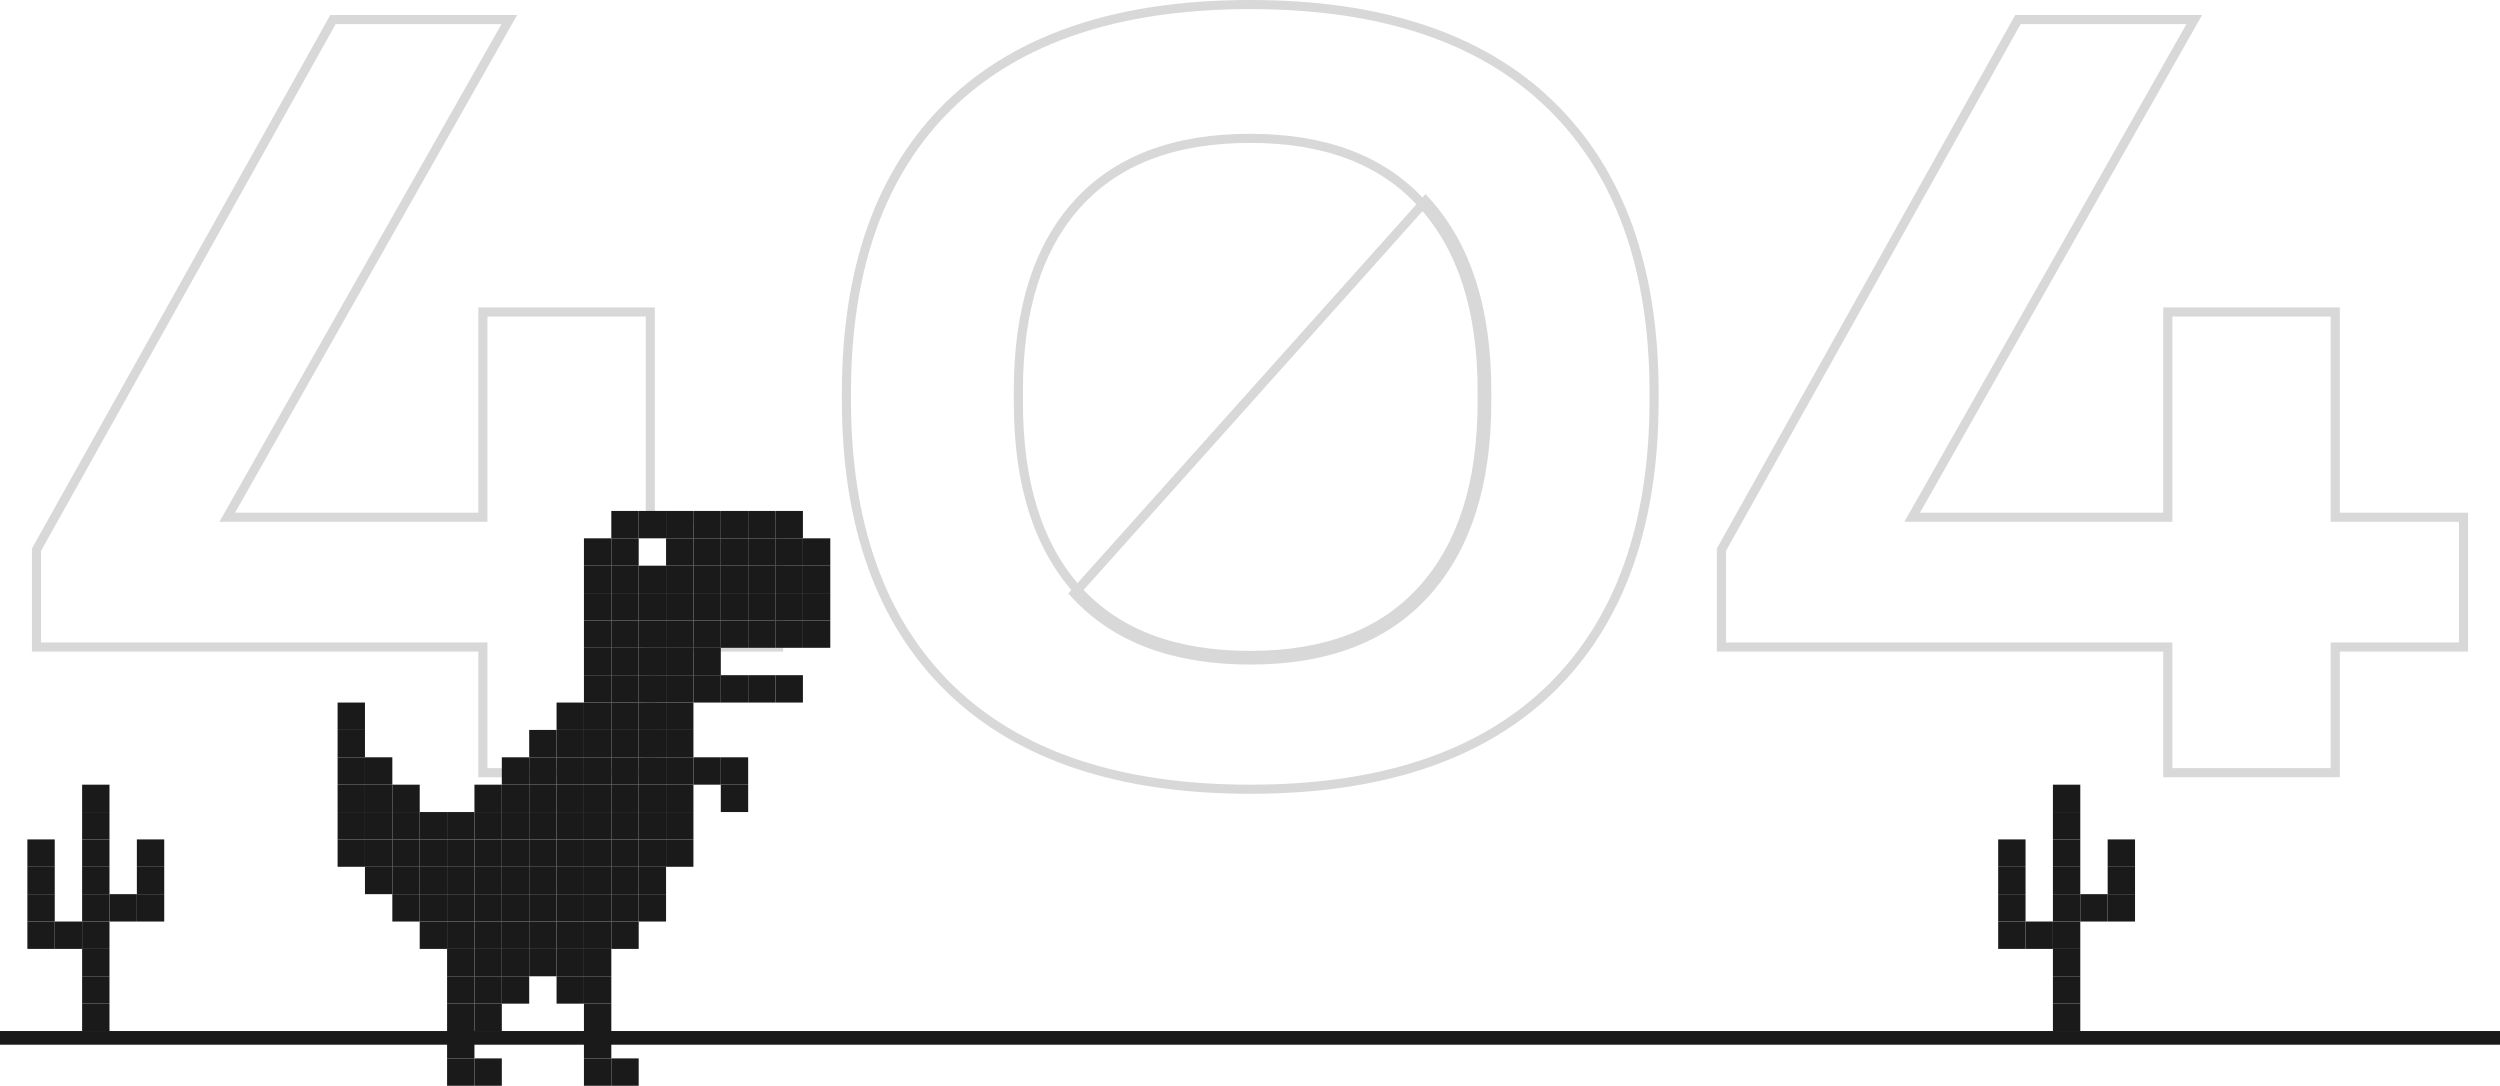
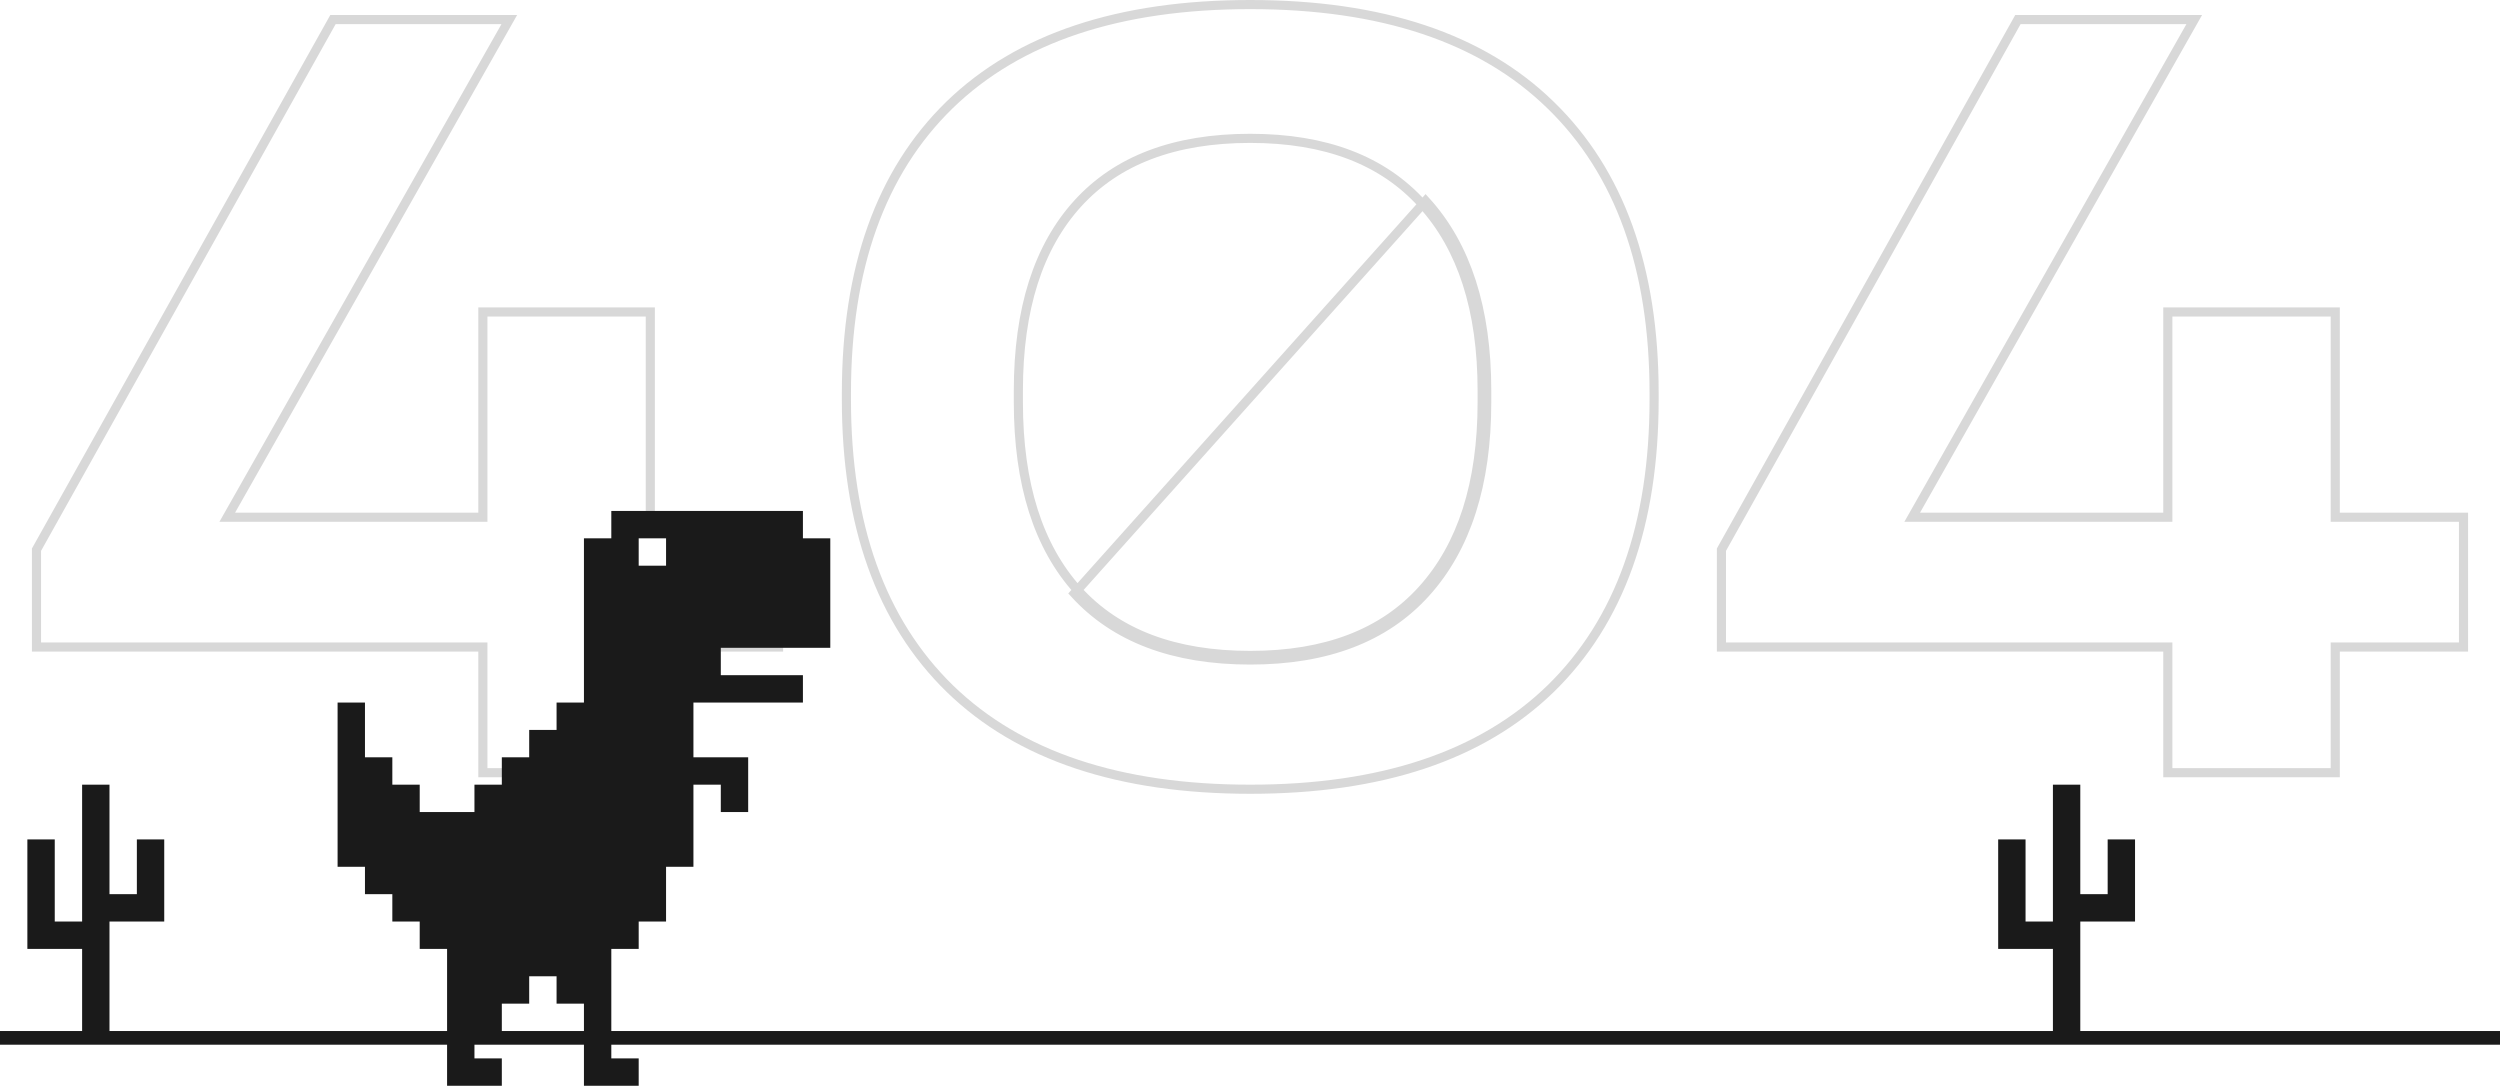
- <svg xmlns="http://www.w3.org/2000/svg" width="548" height="238" viewBox="0 0 548 238" fill="none">
-   <path d="M105.846 168.378V169.378H106.846H141.547H142.547V168.378V141.832H169.66H170.66V140.832V114.382V113.382H169.66H142.547V69.385V68.385H141.547H106.846H105.846V69.385V113.382H49.81L110.79 5.786L111.637 4.292H109.92H73.572H72.985L72.699 4.804L8.127 120.259L8 120.487V120.748V140.832V141.832H9H105.846V168.378ZM208.238 150.986L208.24 150.988C223.421 165.714 245.416 173 274.057 173C302.698 173 324.692 165.714 339.873 150.988L339.875 150.986C355.057 136.185 362.579 115.005 362.579 87.604V86.177C362.579 58.849 355.057 37.742 339.875 23.014C324.766 8.286 302.77 1 274.057 1C245.343 1 223.312 8.286 208.13 23.012L208.128 23.014C193.019 37.742 185.534 58.85 185.534 86.177V87.604C185.534 115.005 193.056 136.185 208.238 150.986ZM311.75 129.296L311.75 129.296C303.13 138.837 290.62 143.673 274.057 143.673C257.417 143.673 244.871 138.871 236.252 129.404C227.614 119.843 223.224 106.142 223.224 88.152V85.628C223.224 67.712 227.614 54.085 236.251 44.597C244.87 35.129 257.416 30.327 274.057 30.327C290.62 30.327 303.13 35.163 311.75 44.704L311.753 44.707C320.465 54.27 324.889 67.863 324.889 85.628V88.152C324.889 105.991 320.465 119.659 311.75 129.296ZM325.889 85.628C325.889 67.703 321.424 53.838 312.492 44.034L235.511 130.076C244.37 139.807 257.218 144.673 274.057 144.673C290.822 144.673 303.634 139.771 312.492 129.966C321.424 120.089 325.889 106.151 325.889 88.152V85.628ZM475.186 168.378V169.378H476.186H510.887H511.887V168.378V141.832H539H540V140.832V114.382V113.382H539H511.887V69.385V68.385H510.887H476.186H475.186V69.385V113.382H419.151L480.13 5.786L480.977 4.292H479.26H442.912H442.325L442.039 4.804L377.467 120.259L377.34 120.487V120.748V140.832V141.832H378.34H475.186V168.378Z" stroke="#D8D8D8" stroke-width="2" />
-   <rect x="24" y="202" width="6" height="6" transform="rotate(90 24 202)" fill="#1A1A1A" />
-   <rect x="24" y="178" width="6" height="6" transform="rotate(90 24 178)" fill="#1A1A1A" />
-   <rect x="18" y="202" width="6" height="6" transform="rotate(90 18 202)" fill="#1A1A1A" />
-   <rect x="30" y="196" width="6" height="6" transform="rotate(90 30 196)" fill="#1A1A1A" />
-   <rect x="12" y="202" width="6" height="6" transform="rotate(90 12 202)" fill="#1A1A1A" />
-   <rect x="12" y="196" width="6" height="6" transform="rotate(90 12 196)" fill="#1A1A1A" />
-   <rect x="36" y="190" width="6" height="6" transform="rotate(90 36 190)" fill="#1A1A1A" />
-   <rect x="24" y="208" width="6" height="6" transform="rotate(90 24 208)" fill="#1A1A1A" />
-   <rect x="24" y="184" width="6" height="6" transform="rotate(90 24 184)" fill="#1A1A1A" />
-   <rect x="24" y="172" width="6" height="6" transform="rotate(90 24 172)" fill="#1A1A1A" />
-   <rect x="24" y="214" width="6" height="6" transform="rotate(90 24 214)" fill="#1A1A1A" />
-   <rect x="24" y="190" width="6" height="6" transform="rotate(90 24 190)" fill="#1A1A1A" />
-   <rect x="12" y="184" width="6" height="6" transform="rotate(90 12 184)" fill="#1A1A1A" />
-   <rect x="36" y="196" width="6" height="6" transform="rotate(90 36 196)" fill="#1A1A1A" />
-   <rect x="24" y="220" width="6" height="6" transform="rotate(90 24 220)" fill="#1A1A1A" />
-   <rect x="24" y="196" width="6" height="6" transform="rotate(90 24 196)" fill="#1A1A1A" />
-   <rect x="12" y="190" width="6" height="6" transform="rotate(90 12 190)" fill="#1A1A1A" />
-   <rect x="36" y="184" width="6" height="6" transform="rotate(90 36 184)" fill="#1A1A1A" />
-   <rect x="456" y="202" width="6" height="6" transform="rotate(90 456 202)" fill="#1A1A1A" />
-   <rect x="456" y="178" width="6" height="6" transform="rotate(90 456 178)" fill="#1A1A1A" />
-   <rect x="450" y="202" width="6" height="6" transform="rotate(90 450 202)" fill="#1A1A1A" />
-   <rect x="462" y="196" width="6" height="6" transform="rotate(90 462 196)" fill="#1A1A1A" />
-   <rect x="444" y="202" width="6" height="6" transform="rotate(90 444 202)" fill="#1A1A1A" />
-   <rect x="444" y="196" width="6" height="6" transform="rotate(90 444 196)" fill="#1A1A1A" />
-   <rect x="468" y="190" width="6" height="6" transform="rotate(90 468 190)" fill="#1A1A1A" />
-   <rect x="456" y="208" width="6" height="6" transform="rotate(90 456 208)" fill="#1A1A1A" />
-   <rect x="456" y="184" width="6" height="6" transform="rotate(90 456 184)" fill="#1A1A1A" />
-   <rect x="456" y="172" width="6" height="6" transform="rotate(90 456 172)" fill="#1A1A1A" />
-   <rect x="456" y="214" width="6" height="6" transform="rotate(90 456 214)" fill="#1A1A1A" />
-   <rect x="456" y="190" width="6" height="6" transform="rotate(90 456 190)" fill="#1A1A1A" />
-   <rect x="444" y="184" width="6" height="6" transform="rotate(90 444 184)" fill="#1A1A1A" />
-   <rect x="468" y="196" width="6" height="6" transform="rotate(90 468 196)" fill="#1A1A1A" />
-   <rect x="456" y="220" width="6" height="6" transform="rotate(90 456 220)" fill="#1A1A1A" />
-   <rect x="456" y="196" width="6" height="6" transform="rotate(90 456 196)" fill="#1A1A1A" />
-   <rect x="444" y="190" width="6" height="6" transform="rotate(90 444 190)" fill="#1A1A1A" />
-   <rect x="468" y="184" width="6" height="6" transform="rotate(90 468 184)" fill="#1A1A1A" />
-   <rect x="548" y="226" width="3" height="548" transform="rotate(90 548 226)" fill="#1A1A1A" />
-   <rect x="140" y="112" width="6" height="6" transform="rotate(90 140 112)" fill="#1A1A1A" />
-   <rect x="164" y="112" width="6" height="6" transform="rotate(90 164 112)" fill="#1A1A1A" />
-   <rect x="164" y="118" width="6" height="6" transform="rotate(90 164 118)" fill="#1A1A1A" />
-   <rect x="164" y="124" width="6" height="6" transform="rotate(90 164 124)" fill="#1A1A1A" />
-   <rect x="164" y="130" width="6" height="6" transform="rotate(90 164 130)" fill="#1A1A1A" />
-   <rect x="164" y="136" width="6" height="6" transform="rotate(90 164 136)" fill="#1A1A1A" />
-   <rect x="146" y="112" width="6" height="6" transform="rotate(90 146 112)" fill="#1A1A1A" />
-   <rect x="146" y="124" width="6" height="6" transform="rotate(90 146 124)" fill="#1A1A1A" />
-   <rect x="146" y="130" width="6" height="6" transform="rotate(90 146 130)" fill="#1A1A1A" />
-   <rect x="146" y="136" width="6" height="6" transform="rotate(90 146 136)" fill="#1A1A1A" />
-   <rect x="146" y="142" width="6" height="6" transform="rotate(90 146 142)" fill="#1A1A1A" />
-   <rect x="146" y="148" width="6" height="6" transform="rotate(90 146 148)" fill="#1A1A1A" />
-   <rect x="146" y="154" width="6" height="6" transform="rotate(90 146 154)" fill="#1A1A1A" />
-   <rect x="146" y="160" width="6" height="6" transform="rotate(90 146 160)" fill="#1A1A1A" />
-   <rect x="140" y="166" width="6" height="6" transform="rotate(90 140 166)" fill="#1A1A1A" />
-   <rect x="140" y="172" width="6" height="6" transform="rotate(90 140 172)" fill="#1A1A1A" />
-   <rect x="140" y="178" width="6" height="6" transform="rotate(90 140 178)" fill="#1A1A1A" />
-   <rect x="140" y="184" width="6" height="6" transform="rotate(90 140 184)" fill="#1A1A1A" />
-   <rect x="140" y="190" width="6" height="6" transform="rotate(90 140 190)" fill="#1A1A1A" />
-   <rect x="140" y="196" width="6" height="6" transform="rotate(90 140 196)" fill="#1A1A1A" />
-   <rect x="140" y="202" width="6" height="6" transform="rotate(90 140 202)" fill="#1A1A1A" />
-   <rect x="164" y="148" width="6" height="6" transform="rotate(90 164 148)" fill="#1A1A1A" />
-   <rect x="170" y="112" width="6" height="6" transform="rotate(90 170 112)" fill="#1A1A1A" />
-   <rect x="170" y="118" width="6" height="6" transform="rotate(90 170 118)" fill="#1A1A1A" />
-   <rect x="170" y="124" width="6" height="6" transform="rotate(90 170 124)" fill="#1A1A1A" />
-   <rect x="170" y="130" width="6" height="6" transform="rotate(90 170 130)" fill="#1A1A1A" />
-   <rect x="170" y="136" width="6" height="6" transform="rotate(90 170 136)" fill="#1A1A1A" />
-   <rect x="152" y="112" width="6" height="6" transform="rotate(90 152 112)" fill="#1A1A1A" />
-   <rect x="152" y="118" width="6" height="6" transform="rotate(90 152 118)" fill="#1A1A1A" />
-   <rect x="152" y="124" width="6" height="6" transform="rotate(90 152 124)" fill="#1A1A1A" />
-   <rect x="152" y="130" width="6" height="6" transform="rotate(90 152 130)" fill="#1A1A1A" />
-   <rect x="152" y="136" width="6" height="6" transform="rotate(90 152 136)" fill="#1A1A1A" />
-   <rect x="152" y="142" width="6" height="6" transform="rotate(90 152 142)" fill="#1A1A1A" />
-   <rect x="152" y="148" width="6" height="6" transform="rotate(90 152 148)" fill="#1A1A1A" />
-   <rect x="152" y="154" width="6" height="6" transform="rotate(90 152 154)" fill="#1A1A1A" />
-   <rect x="152" y="160" width="6" height="6" transform="rotate(90 152 160)" fill="#1A1A1A" />
-   <rect x="146" y="166" width="6" height="6" transform="rotate(90 146 166)" fill="#1A1A1A" />
-   <rect x="146" y="172" width="6" height="6" transform="rotate(90 146 172)" fill="#1A1A1A" />
-   <rect x="146" y="178" width="6" height="6" transform="rotate(90 146 178)" fill="#1A1A1A" />
-   <rect x="146" y="184" width="6" height="6" transform="rotate(90 146 184)" fill="#1A1A1A" />
-   <rect x="146" y="190" width="6" height="6" transform="rotate(90 146 190)" fill="#1A1A1A" />
-   <rect x="146" y="196" width="6" height="6" transform="rotate(90 146 196)" fill="#1A1A1A" />
-   <rect x="152" y="166" width="6" height="6" transform="rotate(90 152 166)" fill="#1A1A1A" />
-   <rect x="152" y="172" width="6" height="6" transform="rotate(90 152 172)" fill="#1A1A1A" />
-   <rect x="152" y="178" width="6" height="6" transform="rotate(90 152 178)" fill="#1A1A1A" />
-   <rect x="152" y="184" width="6" height="6" transform="rotate(90 152 184)" fill="#1A1A1A" />
-   <rect x="158" y="166" width="6" height="6" transform="rotate(90 158 166)" fill="#1A1A1A" />
-   <rect x="164" y="166" width="6" height="6" transform="rotate(90 164 166)" fill="#1A1A1A" />
-   <rect x="164" y="172" width="6" height="6" transform="rotate(90 164 172)" fill="#1A1A1A" />
-   <rect x="170" y="148" width="6" height="6" transform="rotate(90 170 148)" fill="#1A1A1A" />
-   <rect x="176" y="112" width="6" height="6" transform="rotate(90 176 112)" fill="#1A1A1A" />
-   <rect x="176" y="118" width="6" height="6" transform="rotate(90 176 118)" fill="#1A1A1A" />
-   <rect x="176" y="124" width="6" height="6" transform="rotate(90 176 124)" fill="#1A1A1A" />
-   <rect x="176" y="130" width="6" height="6" transform="rotate(90 176 130)" fill="#1A1A1A" />
-   <rect x="176" y="136" width="6" height="6" transform="rotate(90 176 136)" fill="#1A1A1A" />
-   <rect x="182" y="118" width="6" height="6" transform="rotate(90 182 118)" fill="#1A1A1A" />
-   <rect x="182" y="124" width="6" height="6" transform="rotate(90 182 124)" fill="#1A1A1A" />
-   <rect x="182" y="130" width="6" height="6" transform="rotate(90 182 130)" fill="#1A1A1A" />
-   <rect x="182" y="136" width="6" height="6" transform="rotate(90 182 136)" fill="#1A1A1A" />
-   <rect x="158" y="112" width="6" height="6" transform="rotate(90 158 112)" fill="#1A1A1A" />
-   <rect x="158" y="118" width="6" height="6" transform="rotate(90 158 118)" fill="#1A1A1A" />
-   <rect x="158" y="124" width="6" height="6" transform="rotate(90 158 124)" fill="#1A1A1A" />
-   <rect x="158" y="130" width="6" height="6" transform="rotate(90 158 130)" fill="#1A1A1A" />
-   <rect x="158" y="136" width="6" height="6" transform="rotate(90 158 136)" fill="#1A1A1A" />
-   <rect x="158" y="142" width="6" height="6" transform="rotate(90 158 142)" fill="#1A1A1A" />
-   <rect x="158" y="148" width="6" height="6" transform="rotate(90 158 148)" fill="#1A1A1A" />
-   <rect x="176" y="148" width="6" height="6" transform="rotate(90 176 148)" fill="#1A1A1A" />
-   <rect x="134" y="118" width="6" height="6" transform="rotate(90 134 118)" fill="#1A1A1A" />
-   <rect x="134" y="124" width="6" height="6" transform="rotate(90 134 124)" fill="#1A1A1A" />
-   <rect x="134" y="130" width="6" height="6" transform="rotate(90 134 130)" fill="#1A1A1A" />
-   <rect x="134" y="136" width="6" height="6" transform="rotate(90 134 136)" fill="#1A1A1A" />
-   <rect x="134" y="142" width="6" height="6" transform="rotate(90 134 142)" fill="#1A1A1A" />
-   <rect x="134" y="148" width="6" height="6" transform="rotate(90 134 148)" fill="#1A1A1A" />
-   <rect x="134" y="154" width="6" height="6" transform="rotate(90 134 154)" fill="#1A1A1A" />
-   <rect x="134" y="160" width="6" height="6" transform="rotate(90 134 160)" fill="#1A1A1A" />
-   <rect x="128" y="166" width="6" height="6" transform="rotate(90 128 166)" fill="#1A1A1A" />
-   <rect x="128" y="172" width="6" height="6" transform="rotate(90 128 172)" fill="#1A1A1A" />
-   <rect x="128" y="178" width="6" height="6" transform="rotate(90 128 178)" fill="#1A1A1A" />
-   <rect x="128" y="184" width="6" height="6" transform="rotate(90 128 184)" fill="#1A1A1A" />
-   <rect x="128" y="190" width="6" height="6" transform="rotate(90 128 190)" fill="#1A1A1A" />
-   <rect x="128" y="196" width="6" height="6" transform="rotate(90 128 196)" fill="#1A1A1A" />
-   <rect x="128" y="202" width="6" height="6" transform="rotate(90 128 202)" fill="#1A1A1A" />
-   <rect x="128" y="208" width="6" height="6" transform="rotate(90 128 208)" fill="#1A1A1A" />
-   <rect x="98" y="178" width="6" height="6" transform="rotate(90 98 178)" fill="#1A1A1A" />
-   <rect x="98" y="184" width="6" height="6" transform="rotate(90 98 184)" fill="#1A1A1A" />
-   <rect x="98" y="190" width="6" height="6" transform="rotate(90 98 190)" fill="#1A1A1A" />
-   <rect x="98" y="196" width="6" height="6" transform="rotate(90 98 196)" fill="#1A1A1A" />
-   <rect x="98" y="202" width="6" height="6" transform="rotate(90 98 202)" fill="#1A1A1A" />
-   <rect x="128" y="154" width="6" height="6" transform="rotate(90 128 154)" fill="#1A1A1A" />
-   <rect x="128" y="160" width="6" height="6" transform="rotate(90 128 160)" fill="#1A1A1A" />
-   <rect x="122" y="166" width="6" height="6" transform="rotate(90 122 166)" fill="#1A1A1A" />
-   <rect x="122" y="172" width="6" height="6" transform="rotate(90 122 172)" fill="#1A1A1A" />
-   <rect x="122" y="178" width="6" height="6" transform="rotate(90 122 178)" fill="#1A1A1A" />
-   <rect x="122" y="184" width="6" height="6" transform="rotate(90 122 184)" fill="#1A1A1A" />
-   <rect x="122" y="190" width="6" height="6" transform="rotate(90 122 190)" fill="#1A1A1A" />
-   <rect x="122" y="196" width="6" height="6" transform="rotate(90 122 196)" fill="#1A1A1A" />
-   <rect x="122" y="202" width="6" height="6" transform="rotate(90 122 202)" fill="#1A1A1A" />
-   <rect x="122" y="208" width="6" height="6" transform="rotate(90 122 208)" fill="#1A1A1A" />
-   <rect x="92" y="178" width="6" height="6" transform="rotate(90 92 178)" fill="#1A1A1A" />
-   <rect x="92" y="184" width="6" height="6" transform="rotate(90 92 184)" fill="#1A1A1A" />
-   <rect x="92" y="190" width="6" height="6" transform="rotate(90 92 190)" fill="#1A1A1A" />
-   <rect x="92" y="196" width="6" height="6" transform="rotate(90 92 196)" fill="#1A1A1A" />
-   <rect x="92" y="172" width="6" height="6" transform="rotate(90 92 172)" fill="#1A1A1A" />
-   <rect x="122" y="160" width="6" height="6" transform="rotate(90 122 160)" fill="#1A1A1A" />
-   <rect x="116" y="166" width="6" height="6" transform="rotate(90 116 166)" fill="#1A1A1A" />
-   <rect x="116" y="172" width="6" height="6" transform="rotate(90 116 172)" fill="#1A1A1A" />
-   <rect x="116" y="178" width="6" height="6" transform="rotate(90 116 178)" fill="#1A1A1A" />
-   <rect x="116" y="184" width="6" height="6" transform="rotate(90 116 184)" fill="#1A1A1A" />
-   <rect x="116" y="190" width="6" height="6" transform="rotate(90 116 190)" fill="#1A1A1A" />
-   <rect x="116" y="196" width="6" height="6" transform="rotate(90 116 196)" fill="#1A1A1A" />
-   <rect x="116" y="202" width="6" height="6" transform="rotate(90 116 202)" fill="#1A1A1A" />
-   <rect x="116" y="208" width="6" height="6" transform="rotate(90 116 208)" fill="#1A1A1A" />
-   <rect x="116" y="214" width="6" height="6" transform="rotate(90 116 214)" fill="#1A1A1A" />
-   <rect x="86" y="178" width="6" height="6" transform="rotate(90 86 178)" fill="#1A1A1A" />
-   <rect x="86" y="184" width="6" height="6" transform="rotate(90 86 184)" fill="#1A1A1A" />
-   <rect x="86" y="190" width="6" height="6" transform="rotate(90 86 190)" fill="#1A1A1A" />
-   <rect x="86" y="172" width="6" height="6" transform="rotate(90 86 172)" fill="#1A1A1A" />
-   <rect x="86" y="166" width="6" height="6" transform="rotate(90 86 166)" fill="#1A1A1A" />
-   <rect x="110" y="172" width="6" height="6" transform="rotate(90 110 172)" fill="#1A1A1A" />
-   <rect x="110" y="178" width="6" height="6" transform="rotate(90 110 178)" fill="#1A1A1A" />
-   <rect x="110" y="184" width="6" height="6" transform="rotate(90 110 184)" fill="#1A1A1A" />
-   <rect x="110" y="190" width="6" height="6" transform="rotate(90 110 190)" fill="#1A1A1A" />
-   <rect x="110" y="196" width="6" height="6" transform="rotate(90 110 196)" fill="#1A1A1A" />
-   <rect x="110" y="202" width="6" height="6" transform="rotate(90 110 202)" fill="#1A1A1A" />
-   <rect x="110" y="208" width="6" height="6" transform="rotate(90 110 208)" fill="#1A1A1A" />
-   <rect x="110" y="214" width="6" height="6" transform="rotate(90 110 214)" fill="#1A1A1A" />
-   <rect x="110" y="220" width="6" height="6" transform="rotate(90 110 220)" fill="#1A1A1A" />
-   <rect x="134" y="214" width="6" height="6" transform="rotate(90 134 214)" fill="#1A1A1A" />
-   <rect x="128" y="214" width="6" height="6" transform="rotate(90 128 214)" fill="#1A1A1A" />
-   <rect x="80" y="178" width="6" height="6" transform="rotate(90 80 178)" fill="#1A1A1A" />
-   <rect x="80" y="184" width="6" height="6" transform="rotate(90 80 184)" fill="#1A1A1A" />
-   <rect x="80" y="172" width="6" height="6" transform="rotate(90 80 172)" fill="#1A1A1A" />
-   <rect x="80" y="166" width="6" height="6" transform="rotate(90 80 166)" fill="#1A1A1A" />
-   <rect x="80" y="160" width="6" height="6" transform="rotate(90 80 160)" fill="#1A1A1A" />
-   <rect x="80" y="154" width="6" height="6" transform="rotate(90 80 154)" fill="#1A1A1A" />
-   <rect x="140" y="118" width="6" height="6" transform="rotate(90 140 118)" fill="#1A1A1A" />
-   <rect x="140" y="124" width="6" height="6" transform="rotate(90 140 124)" fill="#1A1A1A" />
-   <rect x="140" y="130" width="6" height="6" transform="rotate(90 140 130)" fill="#1A1A1A" />
-   <rect x="140" y="136" width="6" height="6" transform="rotate(90 140 136)" fill="#1A1A1A" />
-   <rect x="140" y="142" width="6" height="6" transform="rotate(90 140 142)" fill="#1A1A1A" />
-   <rect x="140" y="148" width="6" height="6" transform="rotate(90 140 148)" fill="#1A1A1A" />
-   <rect x="140" y="154" width="6" height="6" transform="rotate(90 140 154)" fill="#1A1A1A" />
-   <rect x="140" y="160" width="6" height="6" transform="rotate(90 140 160)" fill="#1A1A1A" />
-   <rect x="134" y="166" width="6" height="6" transform="rotate(90 134 166)" fill="#1A1A1A" />
-   <rect x="134" y="172" width="6" height="6" transform="rotate(90 134 172)" fill="#1A1A1A" />
-   <rect x="134" y="178" width="6" height="6" transform="rotate(90 134 178)" fill="#1A1A1A" />
-   <rect x="134" y="184" width="6" height="6" transform="rotate(90 134 184)" fill="#1A1A1A" />
-   <rect x="134" y="190" width="6" height="6" transform="rotate(90 134 190)" fill="#1A1A1A" />
-   <rect x="134" y="196" width="6" height="6" transform="rotate(90 134 196)" fill="#1A1A1A" />
-   <rect x="134" y="202" width="6" height="6" transform="rotate(90 134 202)" fill="#1A1A1A" />
-   <rect x="134" y="208" width="6" height="6" transform="rotate(90 134 208)" fill="#1A1A1A" />
-   <rect x="104" y="178" width="6" height="6" transform="rotate(90 104 178)" fill="#1A1A1A" />
-   <rect x="104" y="184" width="6" height="6" transform="rotate(90 104 184)" fill="#1A1A1A" />
-   <rect x="104" y="190" width="6" height="6" transform="rotate(90 104 190)" fill="#1A1A1A" />
-   <rect x="104" y="196" width="6" height="6" transform="rotate(90 104 196)" fill="#1A1A1A" />
-   <rect x="104" y="202" width="6" height="6" transform="rotate(90 104 202)" fill="#1A1A1A" />
-   <rect x="104" y="208" width="6" height="6" transform="rotate(90 104 208)" fill="#1A1A1A" />
-   <rect x="104" y="214" width="6" height="6" transform="rotate(90 104 214)" fill="#1A1A1A" />
-   <rect x="104" y="220" width="6" height="6" transform="rotate(90 104 220)" fill="#1A1A1A" />
-   <rect x="134" y="220" width="6" height="6" transform="rotate(90 134 220)" fill="#1A1A1A" />
-   <rect x="104" y="226" width="6" height="6" transform="rotate(90 104 226)" fill="#1A1A1A" />
-   <rect x="134" y="226" width="6" height="6" transform="rotate(90 134 226)" fill="#1A1A1A" />
-   <rect x="104" y="232" width="6" height="6" transform="rotate(90 104 232)" fill="#1A1A1A" />
-   <rect x="134" y="232" width="6" height="6" transform="rotate(90 134 232)" fill="#1A1A1A" />
-   <rect x="110" y="232" width="6" height="6" transform="rotate(90 110 232)" fill="#1A1A1A" />
-   <rect x="140" y="232" width="6" height="6" transform="rotate(90 140 232)" fill="#1A1A1A" />
+ <svg xmlns="http://www.w3.org/2000/svg" width="548" height="238" fill="none">
+   <path d="M105.846 168.378v1h36.701v-27.546h28.113v-28.45h-28.113V68.385h-36.701v44.997H49.81L110.79 5.786l.847-1.494H72.985l-.286.512L8.127 120.26l-.127.228v21.345h97.846v26.546zm102.392-17.392l.002.002C223.421 165.714 245.416 173 274.057 173c28.641 0 50.635-7.286 65.816-22.012l.002-.002c15.182-14.801 22.704-35.981 22.704-63.382v-1.427c0-27.328-7.522-48.435-22.704-63.163C324.766 8.286 302.77 1 274.057 1c-28.714 0-50.745 7.286-65.927 22.012l-.002.002c-15.109 14.728-22.594 35.836-22.594 63.163v1.427c0 27.401 7.522 48.581 22.704 63.382zm103.512-21.69h0c-8.62 9.541-21.13 14.377-37.693 14.377-16.64 0-29.186-4.802-37.805-14.269-8.638-9.561-13.028-23.262-13.028-41.252v-2.524c0-17.916 4.39-31.543 13.027-41.031 8.619-9.468 21.165-14.27 37.806-14.27 16.563 0 29.073 4.836 37.693 14.377l.003.003c8.712 9.563 13.136 23.156 13.136 40.921v2.524c0 17.839-4.424 31.507-13.139 41.144zm14.139-43.668c0-17.925-4.465-31.79-13.397-41.594l-76.981 86.042c8.859 9.731 21.707 14.597 38.546 14.597 16.765 0 29.577-4.902 38.435-14.707 8.932-9.877 13.397-23.815 13.397-41.814v-2.524zm149.297 82.75v1h36.701v-27.546H540v-28.45h-28.113V68.385h-36.701v44.997h-56.035L480.13 5.786l.847-1.494h-38.652l-.286.512-64.572 115.455-.127.228v21.345h97.846v26.546z" stroke="#D8D8D8" stroke-width="2" />
+   <path fill="#1A1A1A" d="M24 202v6h-6v-6zm0-24v6h-6v-6zm-6 24v6h-6v-6zm12-6v6h-6v-6zm-18 6v6H6v-6zm0-6v6H6v-6zm24-6v6h-6v-6zm-12 18v6h-6v-6zm0-24v6h-6v-6zm0-12v6h-6v-6zm0 42v6h-6v-6zm0-24v6h-6v-6zm-12-6v6H6v-6zm24 12v6h-6v-6zm-12 24v6h-6v-6zm0-24v6h-6v-6zm-12-6v6H6v-6zm24-6v6h-6v-6zm420 18v6h-6v-6zm0-24v6h-6v-6zm-6 24v6h-6v-6zm12-6v6h-6v-6zm-18 6v6h-6v-6zm0-6v6h-6v-6zm24-6v6h-6v-6zm-12 18v6h-6v-6zm0-24v6h-6v-6zm0-12v6h-6v-6zm0 42v6h-6v-6zm0-24v6h-6v-6zm-12-6v6h-6v-6zm24 12v6h-6v-6zm-12 24v6h-6v-6zm0-24v6h-6v-6zm-12-6v6h-6v-6zm24-6v6h-6v-6zm80 42v3H0v-3zM140 112v6h-6v-6zm24 0v6h-6v-6zm0 6v6h-6v-6zm0 6v6h-6v-6zm0 6v6h-6v-6zm0 6v6h-6v-6zm-18-24v6h-6v-6zm0 12v6h-6v-6zm0 6v6h-6v-6zm0 6v6h-6v-6zm0 6v6h-6v-6zm0 6v6h-6v-6zm0 6v6h-6v-6zm0 6v6h-6v-6zm-6 6v6h-6v-6zm0 6v6h-6v-6zm0 6v6h-6v-6zm0 6v6h-6v-6zm0 6v6h-6v-6zm0 6v6h-6v-6zm0 6v6h-6v-6zm24-54v6h-6v-6zm6-36v6h-6v-6zm0 6v6h-6v-6zm0 6v6h-6v-6zm0 6v6h-6v-6zm0 6v6h-6v-6zm-18-24v6h-6v-6zm0 6v6h-6v-6zm0 6v6h-6v-6zm0 6v6h-6v-6zm0 6v6h-6v-6zm0 6v6h-6v-6zm0 6v6h-6v-6zm0 6v6h-6v-6zm0 6v6h-6v-6zm-6 6v6h-6v-6zm0 6v6h-6v-6zm0 6v6h-6v-6zm0 6v6h-6v-6zm0 6v6h-6v-6zm0 6v6h-6v-6zm6-30v6h-6v-6zm0 6v6h-6v-6zm0 6v6h-6v-6zm0 6v6h-6v-6zm6-18v6h-6v-6zm6 0v6h-6v-6zm0 6v6h-6v-6zm6-24v6h-6v-6zm6-36v6h-6v-6zm0 6v6h-6v-6zm0 6v6h-6v-6zm0 6v6h-6v-6zm0 6v6h-6v-6zm6-18v6h-6v-6zm0 6v6h-6v-6zm0 6v6h-6v-6zm0 6v6h-6v-6zm-24-24v6h-6v-6zm0 6v6h-6v-6zm0 6v6h-6v-6zm0 6v6h-6v-6zm0 6v6h-6v-6zm0 6v6h-6v-6zm0 6v6h-6v-6zm18 0v6h-6v-6zm-42-30v6h-6v-6zm0 6v6h-6v-6zm0 6v6h-6v-6zm0 6v6h-6v-6zm0 6v6h-6v-6zm0 6v6h-6v-6zm0 6v6h-6v-6zm0 6v6h-6v-6zm-6 6v6h-6v-6zm0 6v6h-6v-6zm0 6v6h-6v-6zm0 6v6h-6v-6zm0 6v6h-6v-6zm0 6v6h-6v-6zm0 6v6h-6v-6zm0 6v6h-6v-6zm-30-30v6h-6v-6zm0 6v6h-6v-6zm0 6v6h-6v-6zm0 6v6h-6v-6zm0 6v6h-6v-6zm30-48v6h-6v-6zm0 6v6h-6v-6zm-6 6v6h-6v-6zm0 6v6h-6v-6zm0 6v6h-6v-6zm0 6v6h-6v-6zm0 6v6h-6v-6zm0 6v6h-6v-6zm0 6v6h-6v-6zm0 6v6h-6v-6zm-30-30v6h-6v-6zm0 6v6h-6v-6zm0 6v6h-6v-6zm0 6v6h-6v-6zm0-24v6h-6v-6zm30-12v6h-6v-6zm-6 6v6h-6v-6zm0 6v6h-6v-6zm0 6v6h-6v-6zm0 6v6h-6v-6zm0 6v6h-6v-6zm0 6v6h-6v-6zm0 6v6h-6v-6zm0 6v6h-6v-6zm0 6v6h-6v-6zm-30-36v6h-6v-6zm0 6v6h-6v-6zm0 6v6h-6v-6zm0-18v6h-6v-6zm0-6v6h-6v-6zm24 6v6h-6v-6zm0 6v6h-6v-6zm0 6v6h-6v-6zm0 6v6h-6v-6zm0 6v6h-6v-6zm0 6v6h-6v-6zm0 6v6h-6v-6zm0 6v6h-6v-6zm0 6v6h-6v-6zm24-6v6h-6v-6zm-6 0v6h-6v-6zm-48-36v6h-6v-6zm0 6v6h-6v-6zm0-12v6h-6v-6zm0-6v6h-6v-6zm0-6v6h-6v-6zm0-6v6h-6v-6zm60-36v6h-6v-6zm0 6v6h-6v-6zm0 6v6h-6v-6zm0 6v6h-6v-6zm0 6v6h-6v-6zm0 6v6h-6v-6zm0 6v6h-6v-6zm0 6v6h-6v-6zm-6 6v6h-6v-6zm0 6v6h-6v-6zm0 6v6h-6v-6zm0 6v6h-6v-6zm0 6v6h-6v-6zm0 6v6h-6v-6zm0 6v6h-6v-6zm0 6v6h-6v-6zm-30-30v6h-6v-6zm0 6v6h-6v-6zm0 6v6h-6v-6zm0 6v6h-6v-6zm0 6v6h-6v-6zm0 6v6h-6v-6zm0 6v6h-6v-6zm0 6v6h-6v-6zm30 0v6h-6v-6z" />
+   <path fill="#1A1A1A" d="M104 226v6h-6v-6zm30 0v6h-6v-6zm-30 6v6h-6v-6zm30 0v6h-6v-6zm-24 0v6h-6v-6zm30 0v6h-6v-6z" />
</svg>
